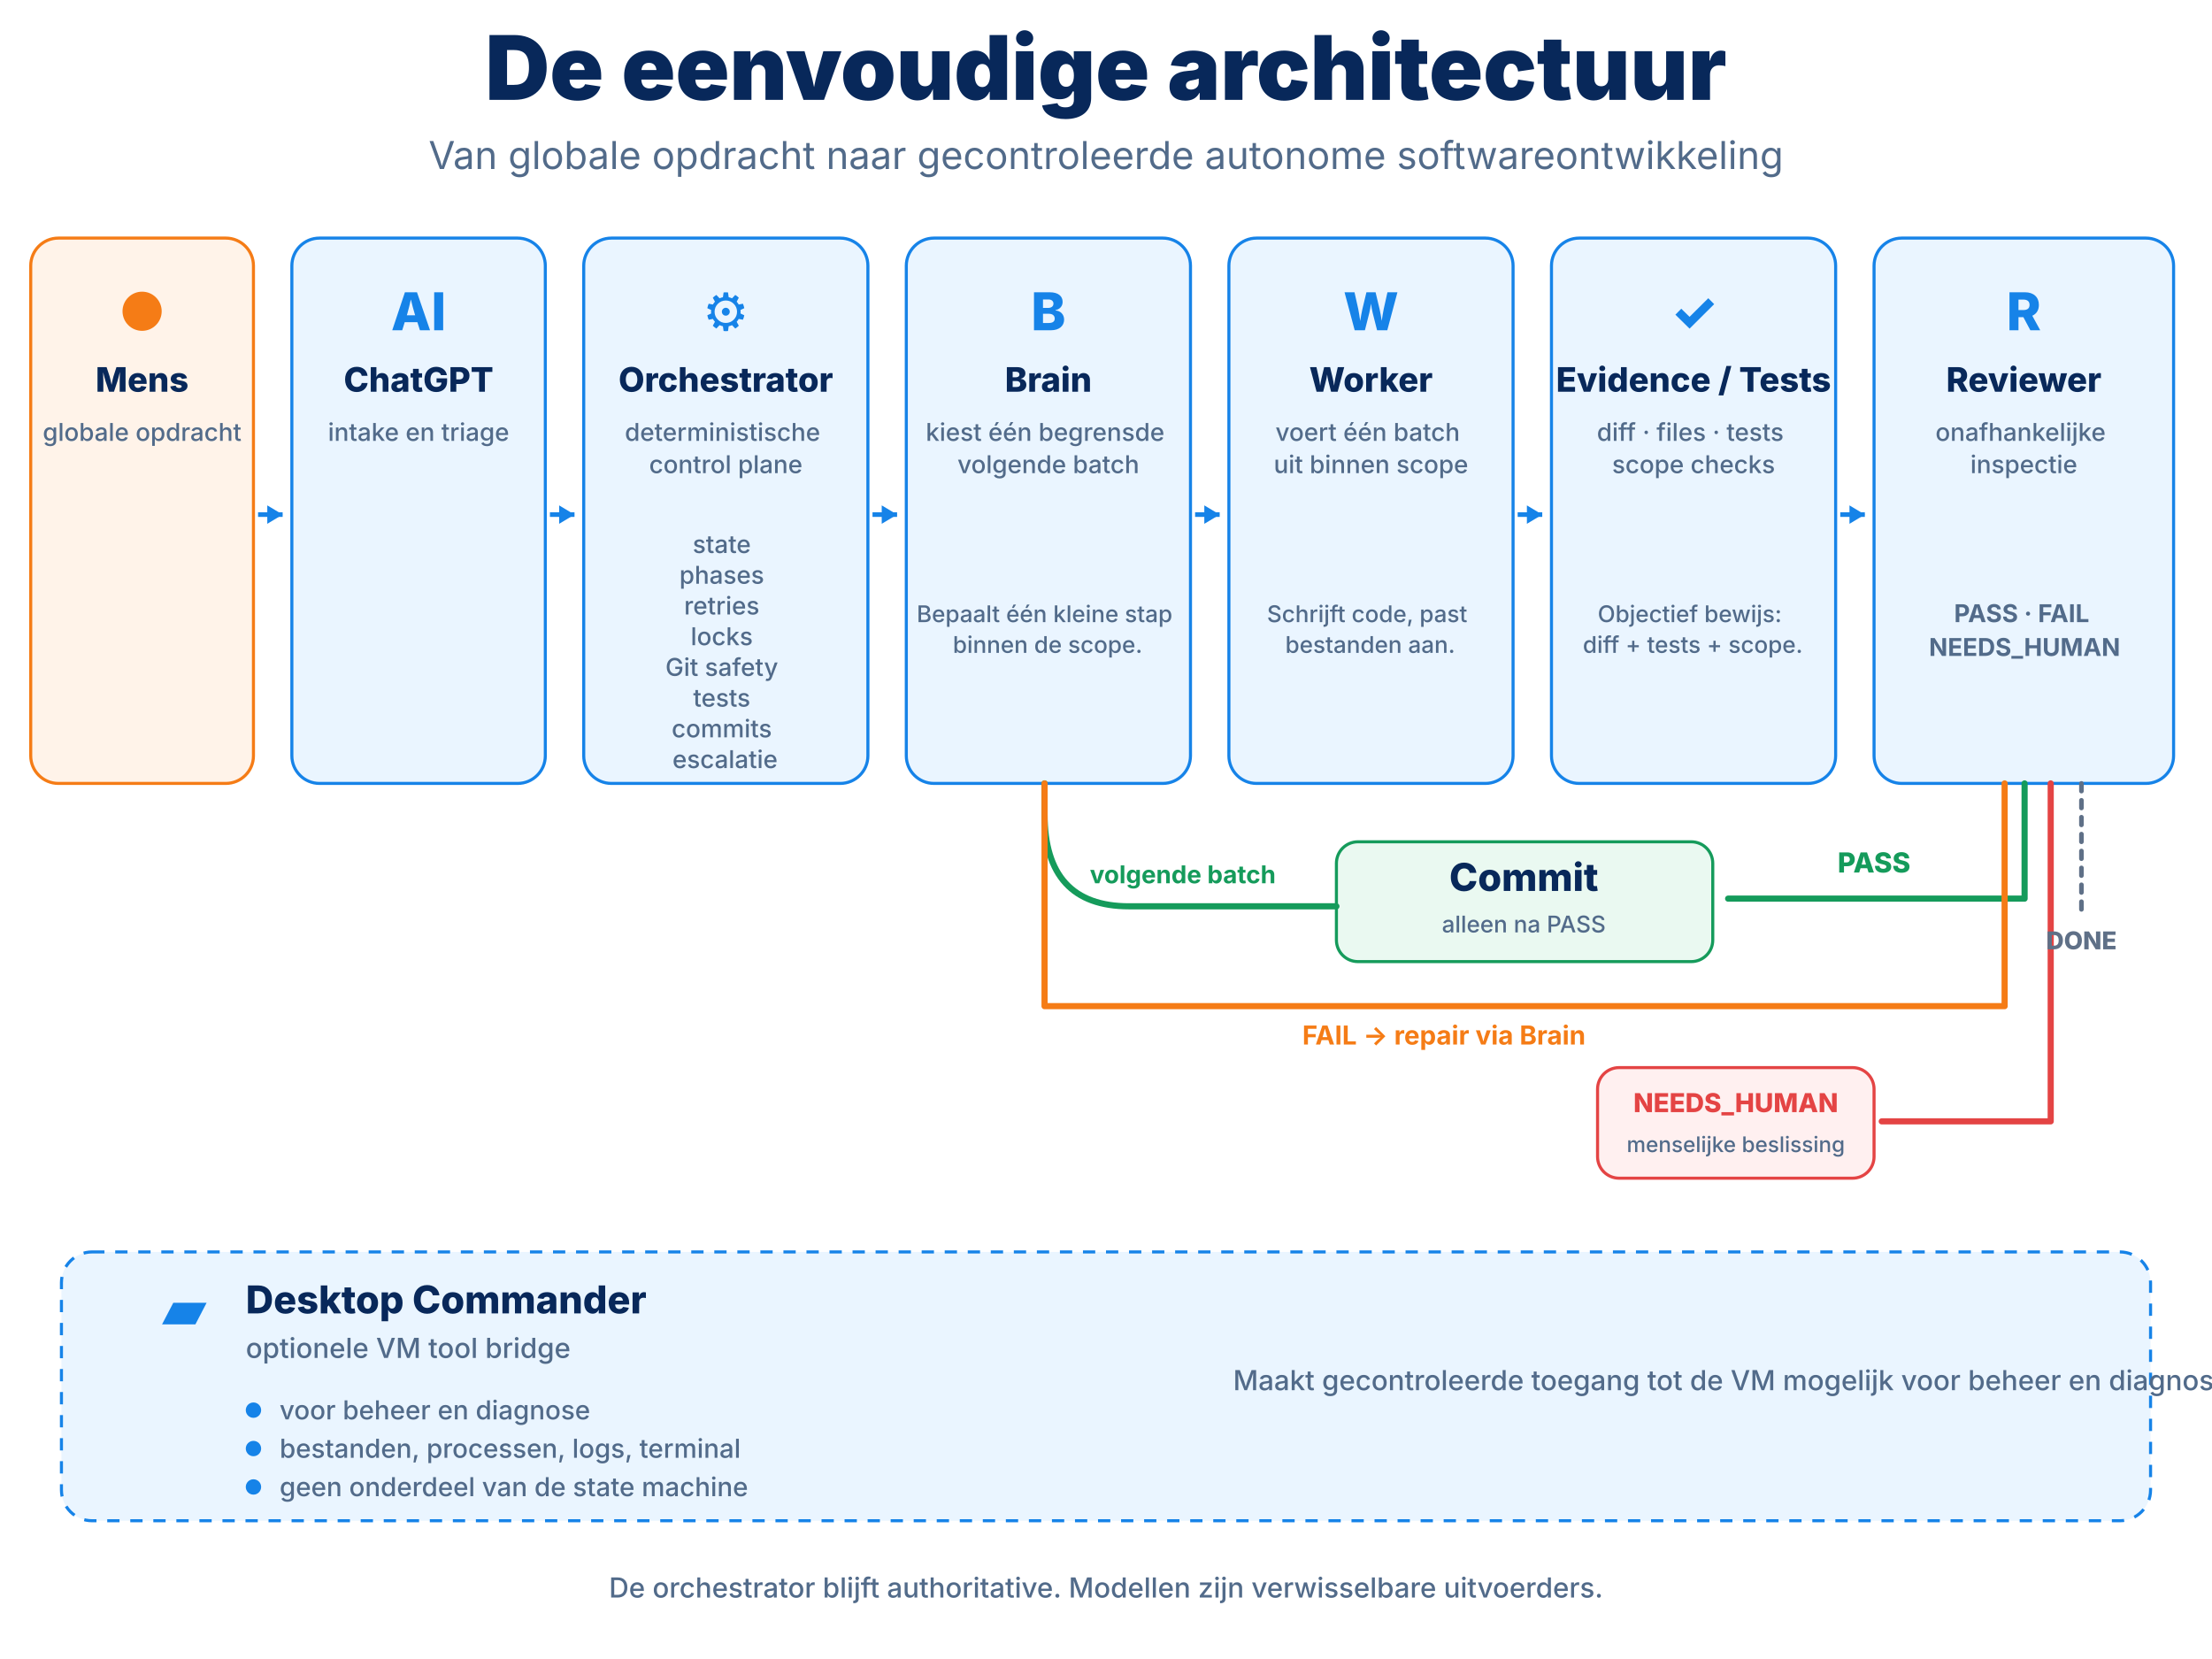
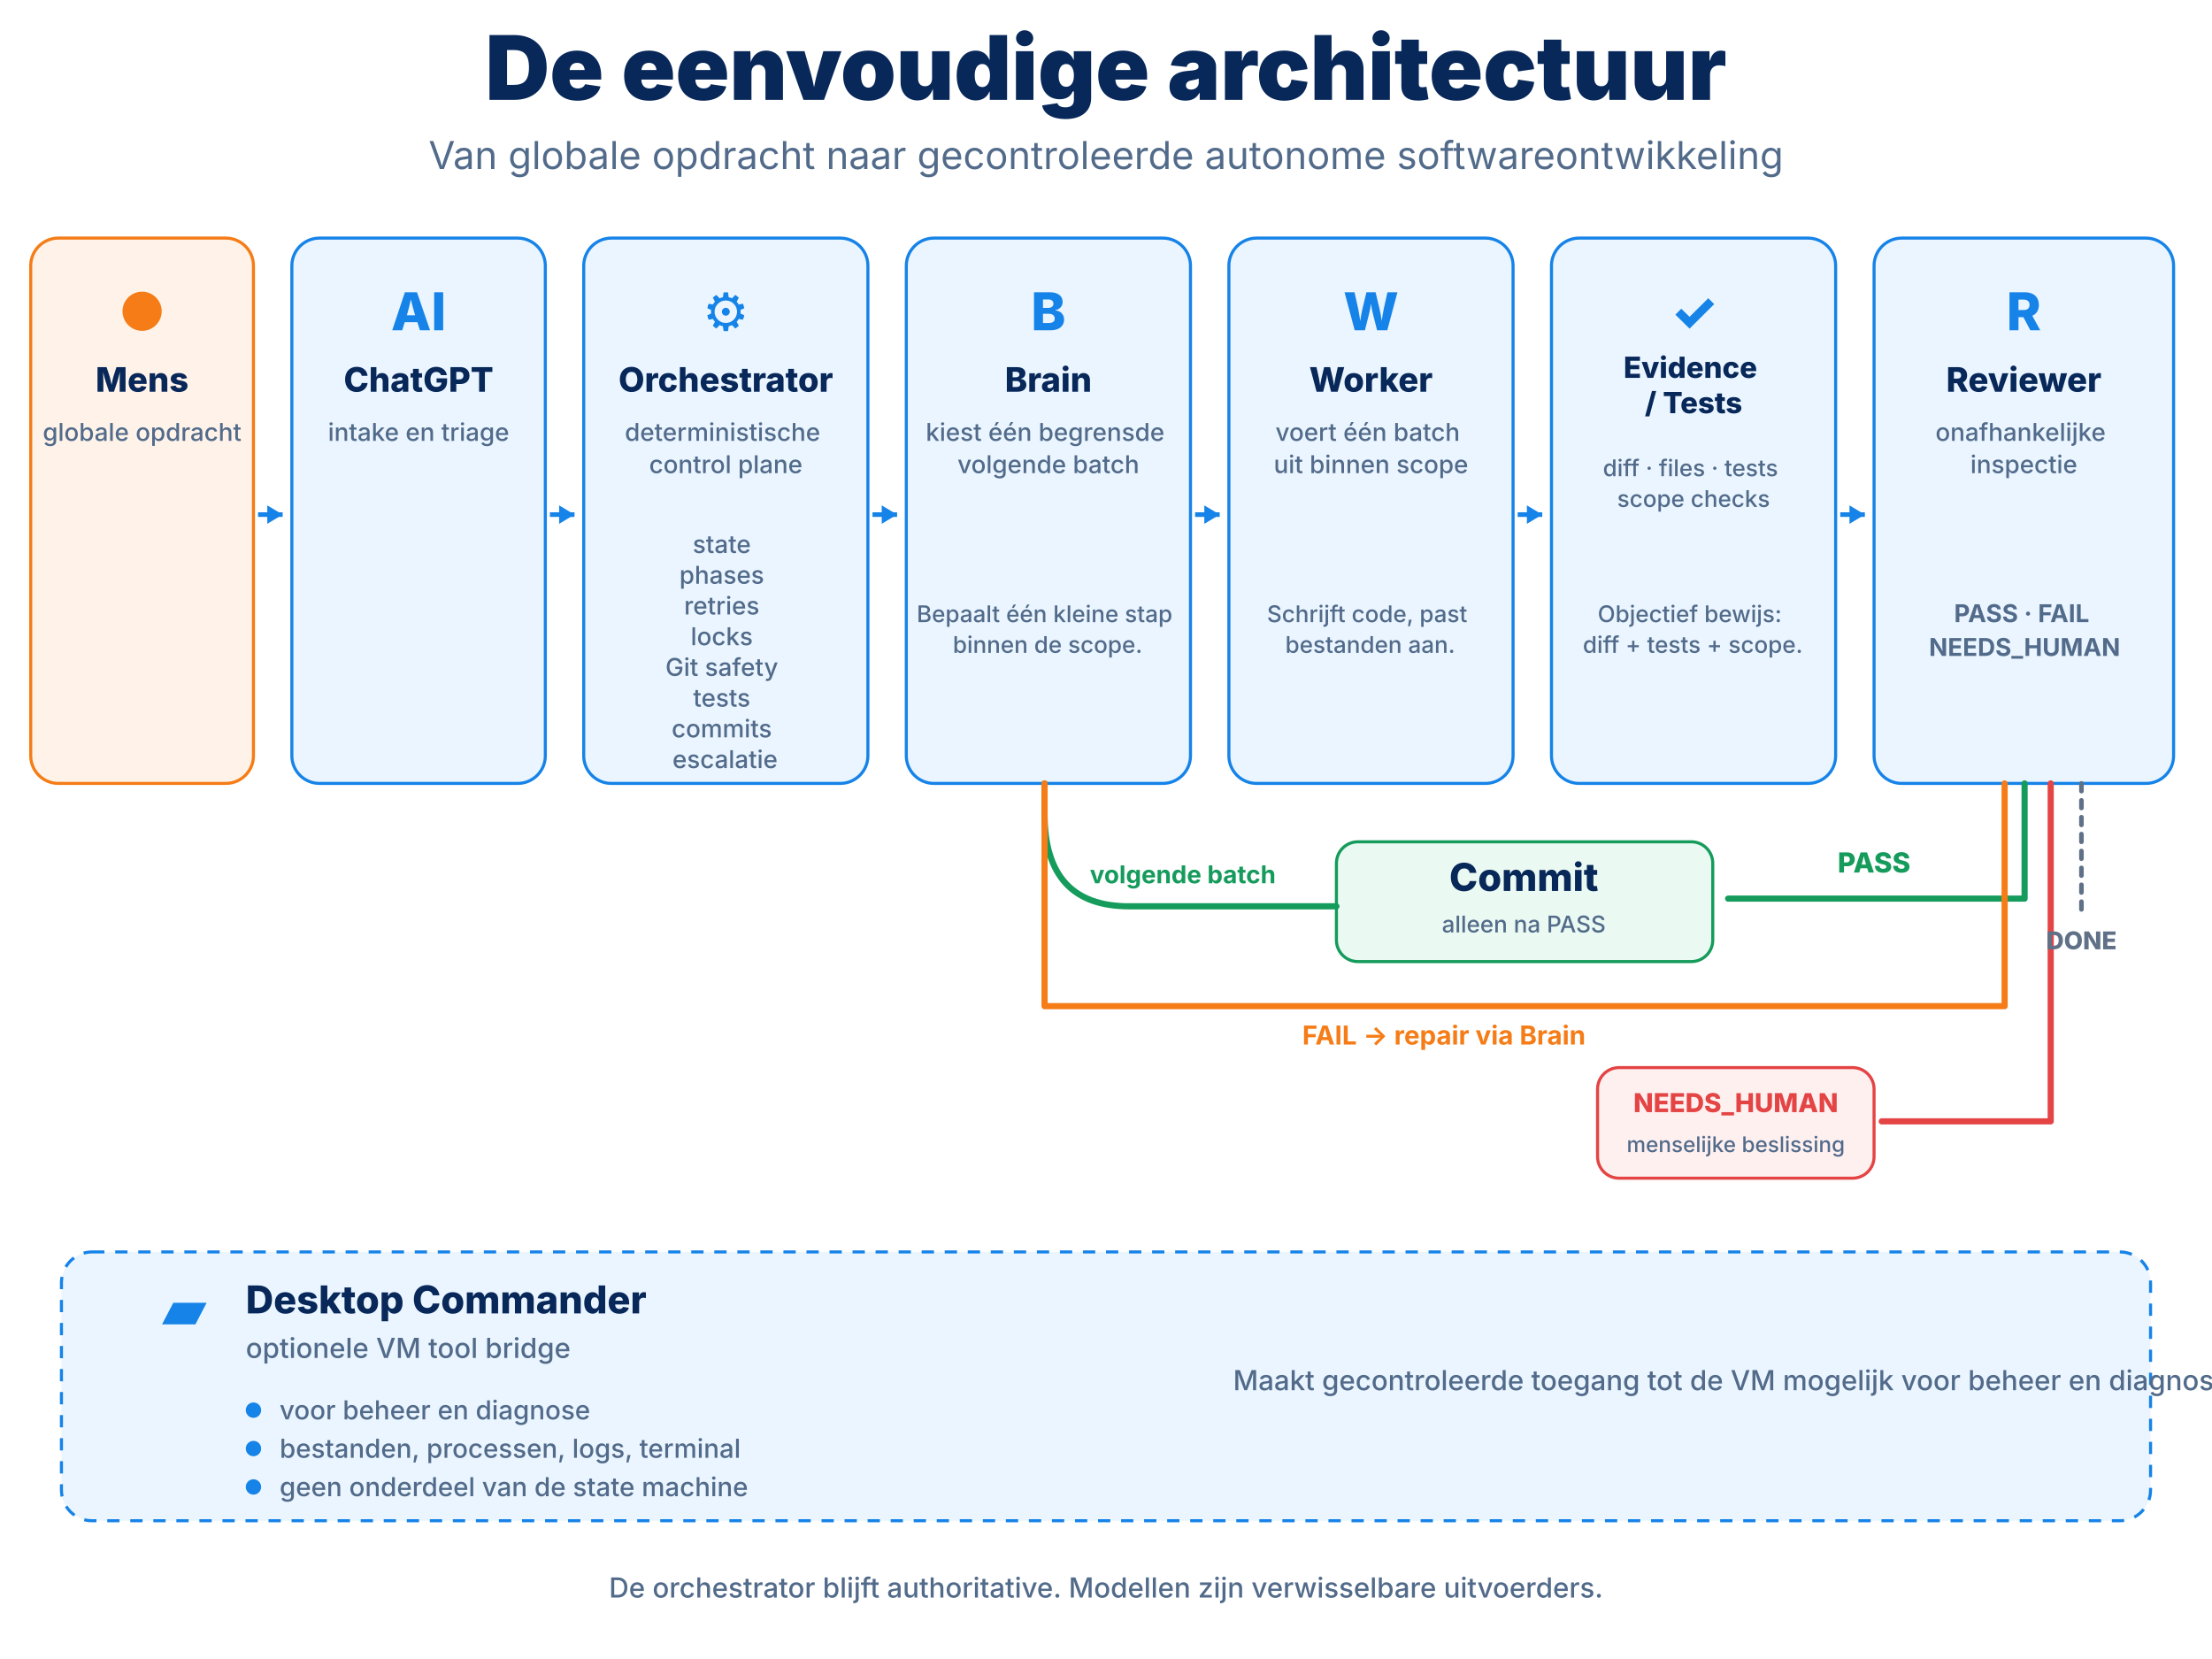
<svg xmlns="http://www.w3.org/2000/svg" width="1440" height="1080" viewBox="0 0 1440 1080" role="img" aria-label="De eenvoudige architectuur">
  <rect width="1440" height="1080" fill="#fff" />
  <text x="720" y="65" text-anchor="middle" font-family="Inter,Arial,sans-serif" font-size="58" font-weight="850" fill="#08285a">
    <tspan x="720" dy="0">De eenvoudige architectuur</tspan>
  </text>
  <text x="720" y="110" text-anchor="middle" font-family="Inter,Arial,sans-serif" font-size="25" font-weight="400" fill="#526b8a">
    <tspan x="720" dy="0">Van globale opdracht naar gecontroleerde autonome softwareontwikkeling</tspan>
  </text>
  <rect x="20" y="155" width="145" height="355" rx="18" fill="#fff3e9" stroke="#f57c16" stroke-width="2" />
  <text x="92.5" y="215" text-anchor="middle" font-family="Inter,Arial,sans-serif" font-size="34" font-weight="800" fill="#f57c16">
    <tspan x="92.5" dy="0">●</tspan>
  </text>
  <text x="92.5" y="255" text-anchor="middle" font-family="Inter,Arial,sans-serif" font-size="22" font-weight="800" fill="#08285a">
    <tspan x="92.5" dy="0">Mens</tspan>
  </text>
  <text x="92.5" y="287" text-anchor="middle" font-family="Inter,Arial,sans-serif" font-size="16" font-weight="450" fill="#526b8a">
    <tspan x="92.5" dy="0">globale opdracht</tspan>
  </text>
  <line x1="168" y1="335" x2="184" y2="335" stroke="#1683e8" stroke-width="3" />
  <polygon points="184,335 174,329 174,341" fill="#1683e8" />
  <rect x="190" y="155" width="165" height="355" rx="18" fill="#eaf5ff" stroke="#1683e8" stroke-width="2" />
  <text x="272.5" y="215" text-anchor="middle" font-family="Inter,Arial,sans-serif" font-size="34" font-weight="800" fill="#1683e8">
    <tspan x="272.5" dy="0">AI</tspan>
  </text>
  <text x="272.5" y="255" text-anchor="middle" font-family="Inter,Arial,sans-serif" font-size="22" font-weight="800" fill="#08285a">
    <tspan x="272.5" dy="0">ChatGPT</tspan>
  </text>
  <text x="272.5" y="287" text-anchor="middle" font-family="Inter,Arial,sans-serif" font-size="16" font-weight="450" fill="#526b8a">
    <tspan x="272.5" dy="0">intake en triage</tspan>
  </text>
  <line x1="358" y1="335" x2="374" y2="335" stroke="#1683e8" stroke-width="3" />
  <polygon points="374,335 364,329 364,341" fill="#1683e8" />
  <rect x="380" y="155" width="185" height="355" rx="18" fill="#eaf5ff" stroke="#1683e8" stroke-width="2" />
  <text x="472.5" y="215" text-anchor="middle" font-family="Inter,Arial,sans-serif" font-size="34" font-weight="800" fill="#1683e8">
    <tspan x="472.5" dy="0">⚙</tspan>
  </text>
  <text x="472.5" y="255" text-anchor="middle" font-family="Inter,Arial,sans-serif" font-size="22" font-weight="800" fill="#08285a">
    <tspan x="472.5" dy="0">Orchestrator</tspan>
  </text>
  <text x="472.5" y="287" text-anchor="middle" font-family="Inter,Arial,sans-serif" font-size="16" font-weight="450" fill="#526b8a">
    <tspan x="472.5" dy="0">deterministische</tspan>
    <tspan x="472.5" dy="21">control plane</tspan>
  </text>
  <line x1="568" y1="335" x2="584" y2="335" stroke="#1683e8" stroke-width="3" />
  <polygon points="584,335 574,329 574,341" fill="#1683e8" />
  <rect x="590" y="155" width="185" height="355" rx="18" fill="#eaf5ff" stroke="#1683e8" stroke-width="2" />
  <text x="682.5" y="215" text-anchor="middle" font-family="Inter,Arial,sans-serif" font-size="34" font-weight="800" fill="#1683e8">
    <tspan x="682.5" dy="0">B</tspan>
  </text>
  <text x="682.5" y="255" text-anchor="middle" font-family="Inter,Arial,sans-serif" font-size="22" font-weight="800" fill="#08285a">
    <tspan x="682.5" dy="0">Brain</tspan>
  </text>
  <text x="682.5" y="287" text-anchor="middle" font-family="Inter,Arial,sans-serif" font-size="16" font-weight="450" fill="#526b8a">
    <tspan x="682.5" dy="0">kiest één begrensde</tspan>
    <tspan x="682.5" dy="21">volgende batch</tspan>
  </text>
  <line x1="778" y1="335" x2="794" y2="335" stroke="#1683e8" stroke-width="3" />
  <polygon points="794,335 784,329 784,341" fill="#1683e8" />
  <rect x="800" y="155" width="185" height="355" rx="18" fill="#eaf5ff" stroke="#1683e8" stroke-width="2" />
  <text x="892.5" y="215" text-anchor="middle" font-family="Inter,Arial,sans-serif" font-size="34" font-weight="800" fill="#1683e8">
    <tspan x="892.5" dy="0">W</tspan>
  </text>
  <text x="892.5" y="255" text-anchor="middle" font-family="Inter,Arial,sans-serif" font-size="22" font-weight="800" fill="#08285a">
    <tspan x="892.5" dy="0">Worker</tspan>
  </text>
  <text x="892.5" y="287" text-anchor="middle" font-family="Inter,Arial,sans-serif" font-size="16" font-weight="450" fill="#526b8a">
    <tspan x="892.5" dy="0">voert één batch</tspan>
    <tspan x="892.5" dy="21">uit binnen scope</tspan>
  </text>
  <line x1="988" y1="335" x2="1004" y2="335" stroke="#1683e8" stroke-width="3" />
  <polygon points="1004,335 994,329 994,341" fill="#1683e8" />
  <rect x="1010" y="155" width="185" height="355" rx="18" fill="#eaf5ff" stroke="#1683e8" stroke-width="2" />
  <text x="1102.5" y="215" text-anchor="middle" font-family="Inter,Arial,sans-serif" font-size="34" font-weight="800" fill="#1683e8">
    <tspan x="1102.5" dy="0">✓</tspan>
  </text>
-   <text x="1102.5" y="255" text-anchor="middle" font-family="Inter,Arial,sans-serif" font-size="22" font-weight="800" fill="#08285a">
-     <tspan x="1102.5" dy="0">Evidence / Tests</tspan>
+   <text x="1102.5" y="246" text-anchor="middle" font-family="Inter,Arial,sans-serif" font-size="19" font-weight="800" fill="#08285a">
+     <tspan x="1102.5" dy="0">Evidence</tspan>
+     <tspan x="1102.5" dy="23">/ Tests</tspan>
  </text>
-   <text x="1102.5" y="287" text-anchor="middle" font-family="Inter,Arial,sans-serif" font-size="16" font-weight="450" fill="#526b8a">
+   <text x="1102.5" y="310" text-anchor="middle" font-family="Inter,Arial,sans-serif" font-size="15" font-weight="450" fill="#526b8a">
    <tspan x="1102.5" dy="0">diff · files · tests</tspan>
-     <tspan x="1102.5" dy="21">scope checks</tspan>
+     <tspan x="1102.5" dy="20">scope checks</tspan>
  </text>
  <line x1="1198" y1="335" x2="1214" y2="335" stroke="#1683e8" stroke-width="3" />
  <polygon points="1214,335 1204,329 1204,341" fill="#1683e8" />
  <rect x="1220" y="155" width="195" height="355" rx="18" fill="#eaf5ff" stroke="#1683e8" stroke-width="2" />
  <text x="1317.5" y="215" text-anchor="middle" font-family="Inter,Arial,sans-serif" font-size="34" font-weight="800" fill="#1683e8">
    <tspan x="1317.5" dy="0">R</tspan>
  </text>
  <text x="1317.5" y="255" text-anchor="middle" font-family="Inter,Arial,sans-serif" font-size="22" font-weight="800" fill="#08285a">
    <tspan x="1317.5" dy="0">Reviewer</tspan>
  </text>
  <text x="1317.5" y="287" text-anchor="middle" font-family="Inter,Arial,sans-serif" font-size="16" font-weight="450" fill="#526b8a">
    <tspan x="1317.5" dy="0">onafhankelijke</tspan>
    <tspan x="1317.5" dy="21">inspectie</tspan>
  </text>
  <text x="472" y="360" text-anchor="middle" font-family="Inter,Arial,sans-serif" font-size="16" font-weight="500" fill="#526b8a">
    <tspan x="472" dy="0">state</tspan>
    <tspan x="472" dy="20">phases</tspan>
    <tspan x="472" dy="20">retries</tspan>
    <tspan x="472" dy="20">locks</tspan>
    <tspan x="472" dy="20">Git safety</tspan>
    <tspan x="472" dy="20">tests</tspan>
    <tspan x="472" dy="20">commits</tspan>
    <tspan x="472" dy="20">escalatie</tspan>
  </text>
  <text x="682" y="405" text-anchor="middle" font-family="Inter,Arial,sans-serif" font-size="15" font-weight="450" fill="#526b8a">
    <tspan x="682" dy="0">Bepaalt één kleine stap</tspan>
    <tspan x="682" dy="20">binnen de scope.</tspan>
  </text>
  <text x="892" y="405" text-anchor="middle" font-family="Inter,Arial,sans-serif" font-size="15" font-weight="450" fill="#526b8a">
    <tspan x="892" dy="0">Schrijft code, past</tspan>
    <tspan x="892" dy="20">bestanden aan.</tspan>
  </text>
  <text x="1102" y="405" text-anchor="middle" font-family="Inter,Arial,sans-serif" font-size="15" font-weight="450" fill="#526b8a">
    <tspan x="1102" dy="0">Objectief bewijs:</tspan>
    <tspan x="1102" dy="20">diff + tests + scope.</tspan>
  </text>
  <text x="1318" y="405" text-anchor="middle" font-family="Inter,Arial,sans-serif" font-size="16" font-weight="650" fill="#526b8a">
    <tspan x="1318" dy="0">PASS · FAIL</tspan>
    <tspan x="1318" dy="22">NEEDS_HUMAN</tspan>
  </text>
  <path d="M 1318 510 L 1318 585 L 1125 585" fill="none" stroke="#159b5b" stroke-width="4" stroke-linecap="round" stroke-linejoin="round" />
  <text x="1220" y="568" text-anchor="middle" font-family="Inter,Arial,sans-serif" font-size="18" font-weight="800" fill="#159b5b">
    <tspan x="1220" dy="0">PASS</tspan>
  </text>
  <rect x="870" y="548" width="245" height="78" rx="14" fill="#eaf9f1" stroke="#159b5b" stroke-width="2" />
  <text x="992" y="580" text-anchor="middle" font-family="Inter,Arial,sans-serif" font-size="25" font-weight="800" fill="#08285a">
    <tspan x="992" dy="0">Commit</tspan>
  </text>
  <text x="992" y="607" text-anchor="middle" font-family="Inter,Arial,sans-serif" font-size="15" font-weight="450" fill="#526b8a">
    <tspan x="992" dy="0">alleen na PASS</tspan>
  </text>
  <path d="M 870 590 L 735 590 Q 680 590 680 530 L 680 510" fill="none" stroke="#159b5b" stroke-width="4" stroke-linecap="round" stroke-linejoin="round" />
  <text x="770" y="575" text-anchor="middle" font-family="Inter,Arial,sans-serif" font-size="16" font-weight="700" fill="#159b5b">
    <tspan x="770" dy="0">volgende batch</tspan>
  </text>
  <path d="M 1305 510 L 1305 655 L 680 655 L 680 510" fill="none" stroke="#f57c16" stroke-width="4" stroke-linecap="round" stroke-linejoin="round" />
  <text x="940" y="680" text-anchor="middle" font-family="Inter,Arial,sans-serif" font-size="17" font-weight="700" fill="#f57c16">
    <tspan x="940" dy="0">FAIL → repair via Brain</tspan>
  </text>
  <path d="M 1335 510 L 1335 730 L 1225 730" fill="none" stroke="#e44444" stroke-width="4" stroke-linecap="round" stroke-linejoin="round" />
  <rect x="1040" y="695" width="180" height="72" rx="14" fill="#fff0f0" stroke="#e44444" stroke-width="2" />
  <text x="1130" y="724" text-anchor="middle" font-family="Inter,Arial,sans-serif" font-size="17" font-weight="800" fill="#e44444">
    <tspan x="1130" dy="0">NEEDS_HUMAN</tspan>
  </text>
  <text x="1130" y="750" text-anchor="middle" font-family="Inter,Arial,sans-serif" font-size="14" font-weight="500" fill="#526b8a">
    <tspan x="1130" dy="0">menselijke beslissing</tspan>
  </text>
  <path d="M 1355 510 L 1355 595" fill="none" stroke="#5f7087" stroke-width="3" stroke-linecap="round" stroke-linejoin="round" stroke-dasharray="5 6" />
  <text x="1355" y="618" text-anchor="middle" font-family="Inter,Arial,sans-serif" font-size="16" font-weight="800" fill="#5f7087">
    <tspan x="1355" dy="0">DONE</tspan>
  </text>
  <rect x="40" y="815" width="1360" height="175" rx="20" fill="#eaf5ff" stroke="#1683e8" stroke-width="2" stroke-dasharray="8 7" />
  <text x="120" y="865" text-anchor="middle" font-family="Inter,Arial,sans-serif" font-size="38" font-weight="800" fill="#1683e8">
    <tspan x="120" dy="0">▰</tspan>
  </text>
  <text x="160" y="855" text-anchor="start" font-family="Inter,Arial,sans-serif" font-size="25" font-weight="800" fill="#08285a">
    <tspan x="160" dy="0">Desktop Commander</tspan>
  </text>
  <text x="160" y="884" text-anchor="start" font-family="Inter,Arial,sans-serif" font-size="18" font-weight="450" fill="#526b8a">
    <tspan x="160" dy="0">optionele VM tool bridge</tspan>
  </text>
  <circle cx="165" cy="918" r="5" fill="#1683e8" />
  <text x="182" y="924" text-anchor="start" font-family="Inter,Arial,sans-serif" font-size="17" font-weight="450" fill="#526b8a">
    <tspan x="182" dy="0">voor beheer en diagnose</tspan>
  </text>
  <circle cx="165" cy="943" r="5" fill="#1683e8" />
  <text x="182" y="949" text-anchor="start" font-family="Inter,Arial,sans-serif" font-size="17" font-weight="450" fill="#526b8a">
    <tspan x="182" dy="0">bestanden, processen, logs, terminal</tspan>
  </text>
  <circle cx="165" cy="968" r="5" fill="#1683e8" />
  <text x="182" y="974" text-anchor="start" font-family="Inter,Arial,sans-serif" font-size="17" font-weight="450" fill="#526b8a">
    <tspan x="182" dy="0">geen onderdeel van de state machine</tspan>
  </text>
  <text x="1130" y="905" text-anchor="middle" font-family="Inter,Arial,sans-serif" font-size="18" font-weight="500" fill="#526b8a">
    <tspan x="1130" dy="0">Maakt gecontroleerde toegang tot de VM mogelijk voor beheer en diagnose.</tspan>
  </text>
  <text x="720" y="1040" text-anchor="middle" font-family="Inter,Arial,sans-serif" font-size="18" font-weight="500" fill="#526b8a">
    <tspan x="720" dy="0">De orchestrator blijft authoritative. Modellen zijn verwisselbare uitvoerders.</tspan>
  </text>
</svg>
